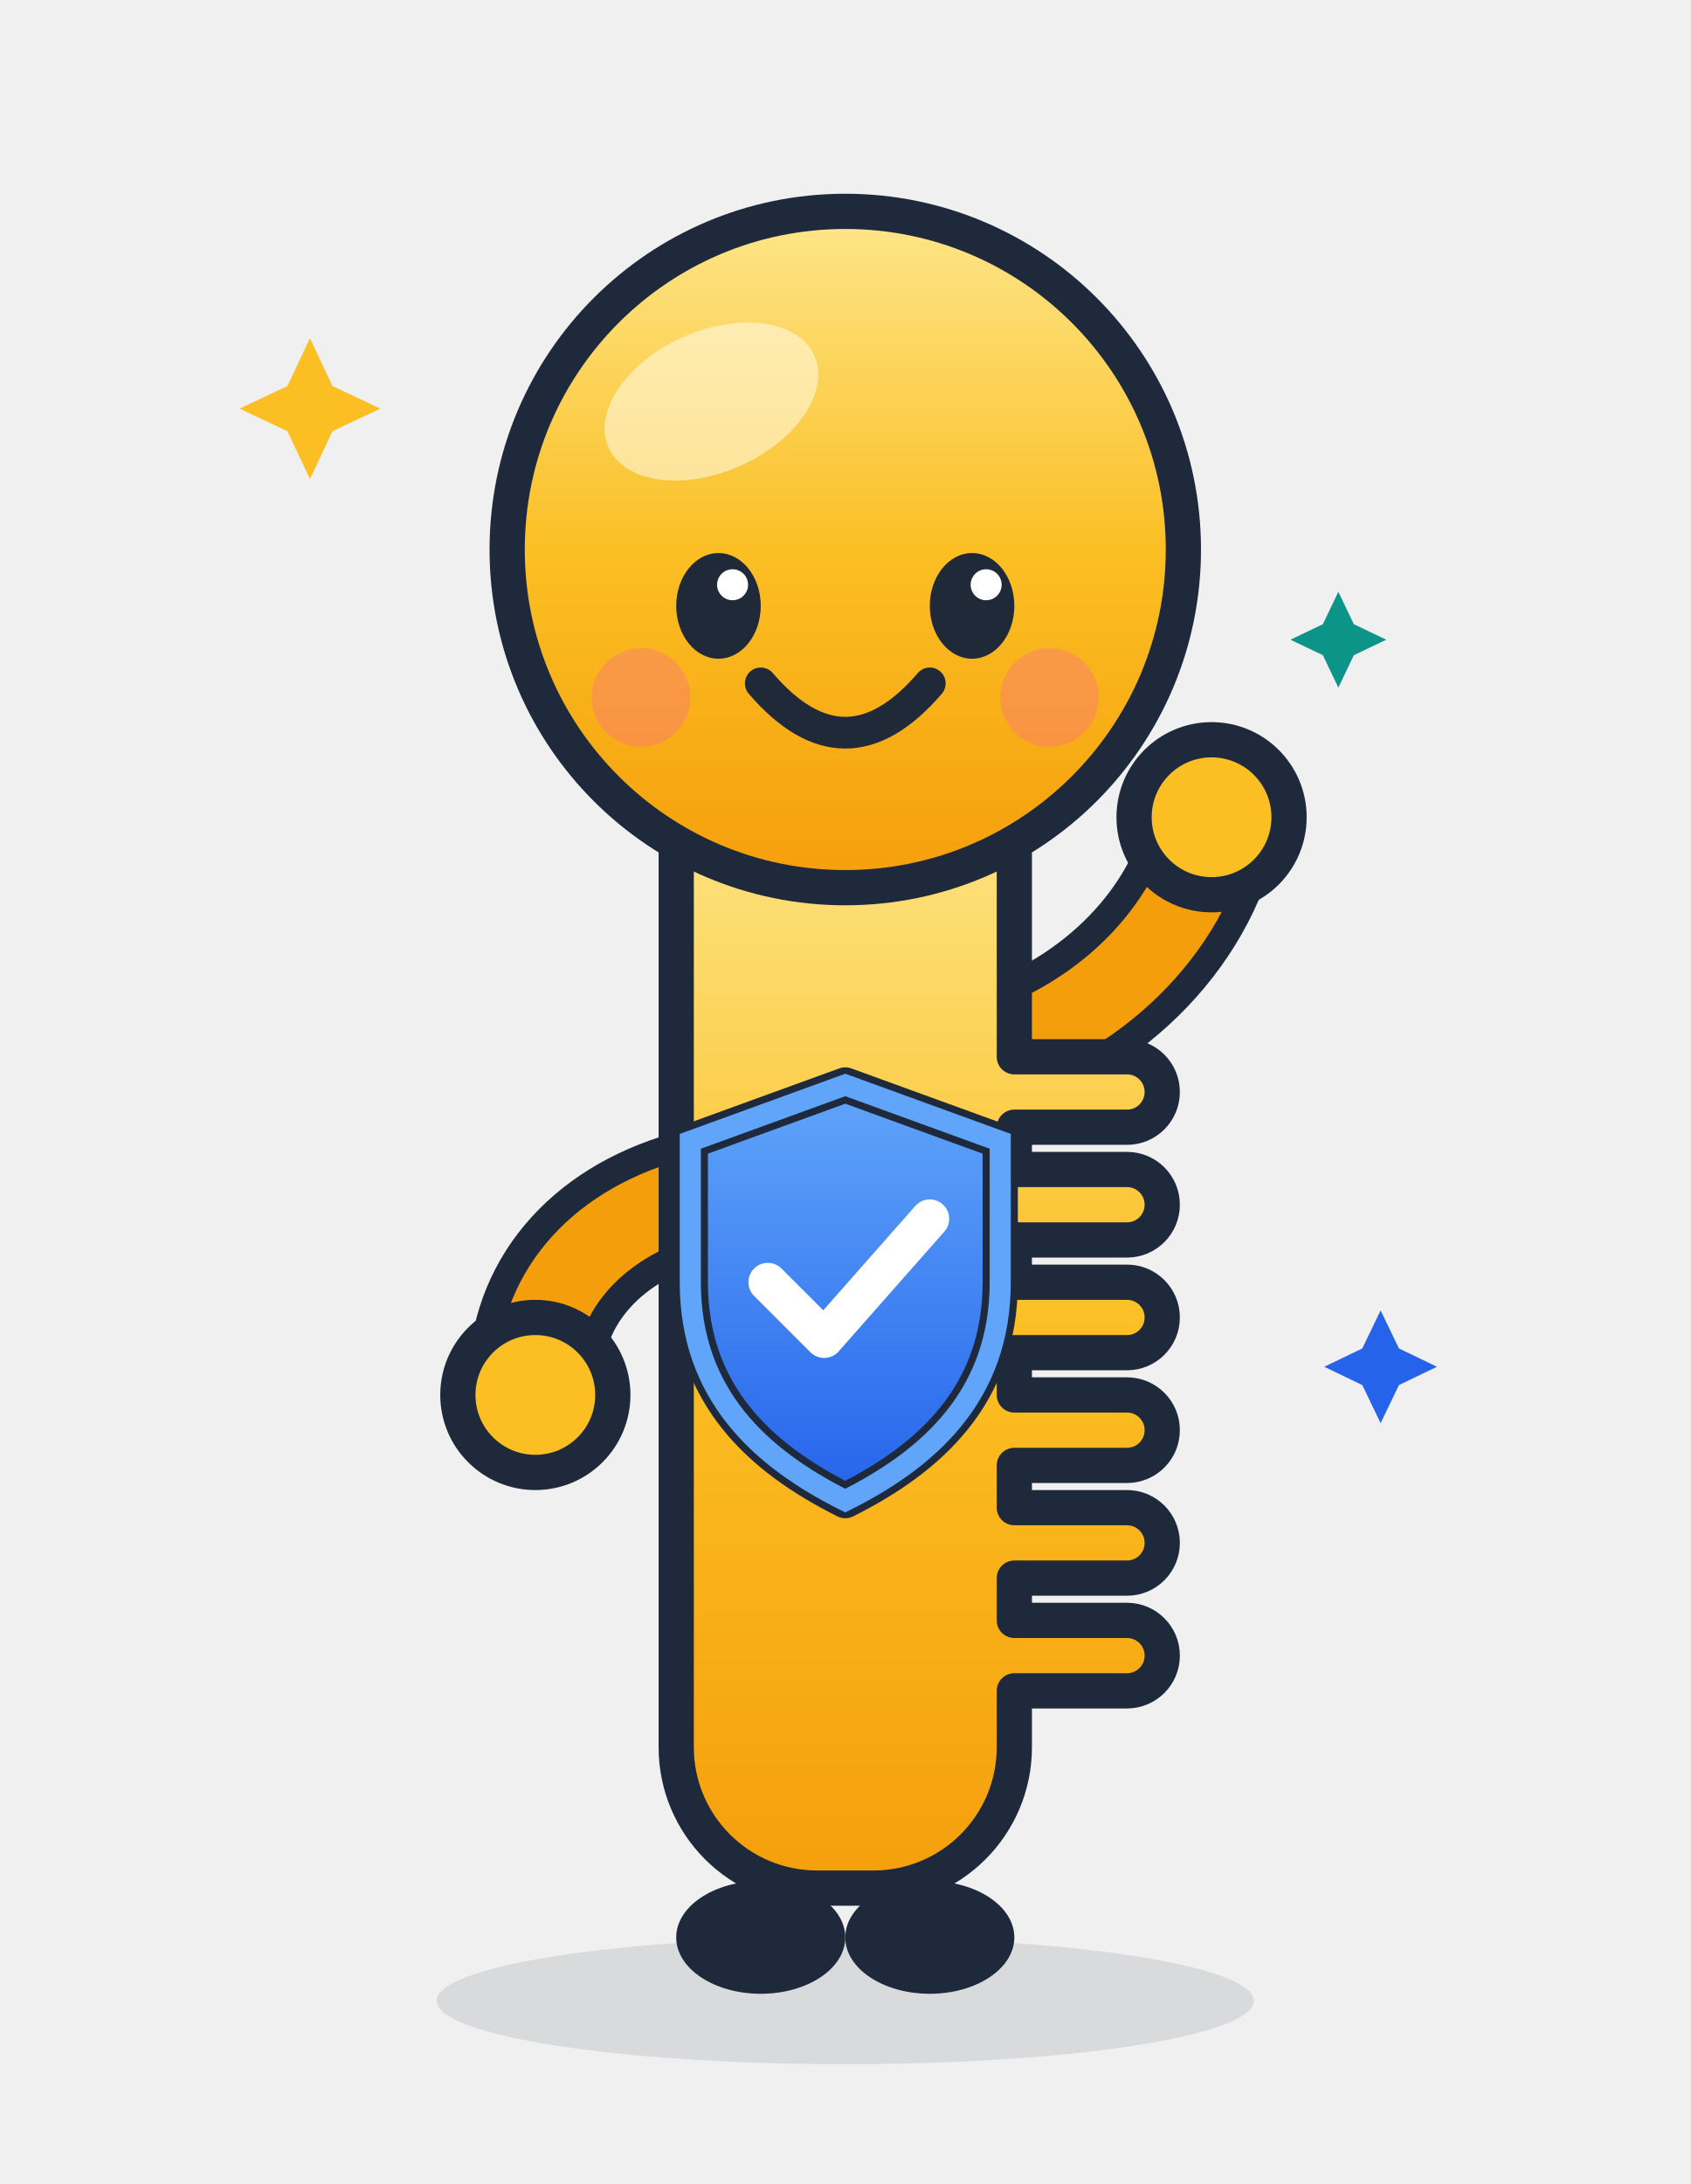
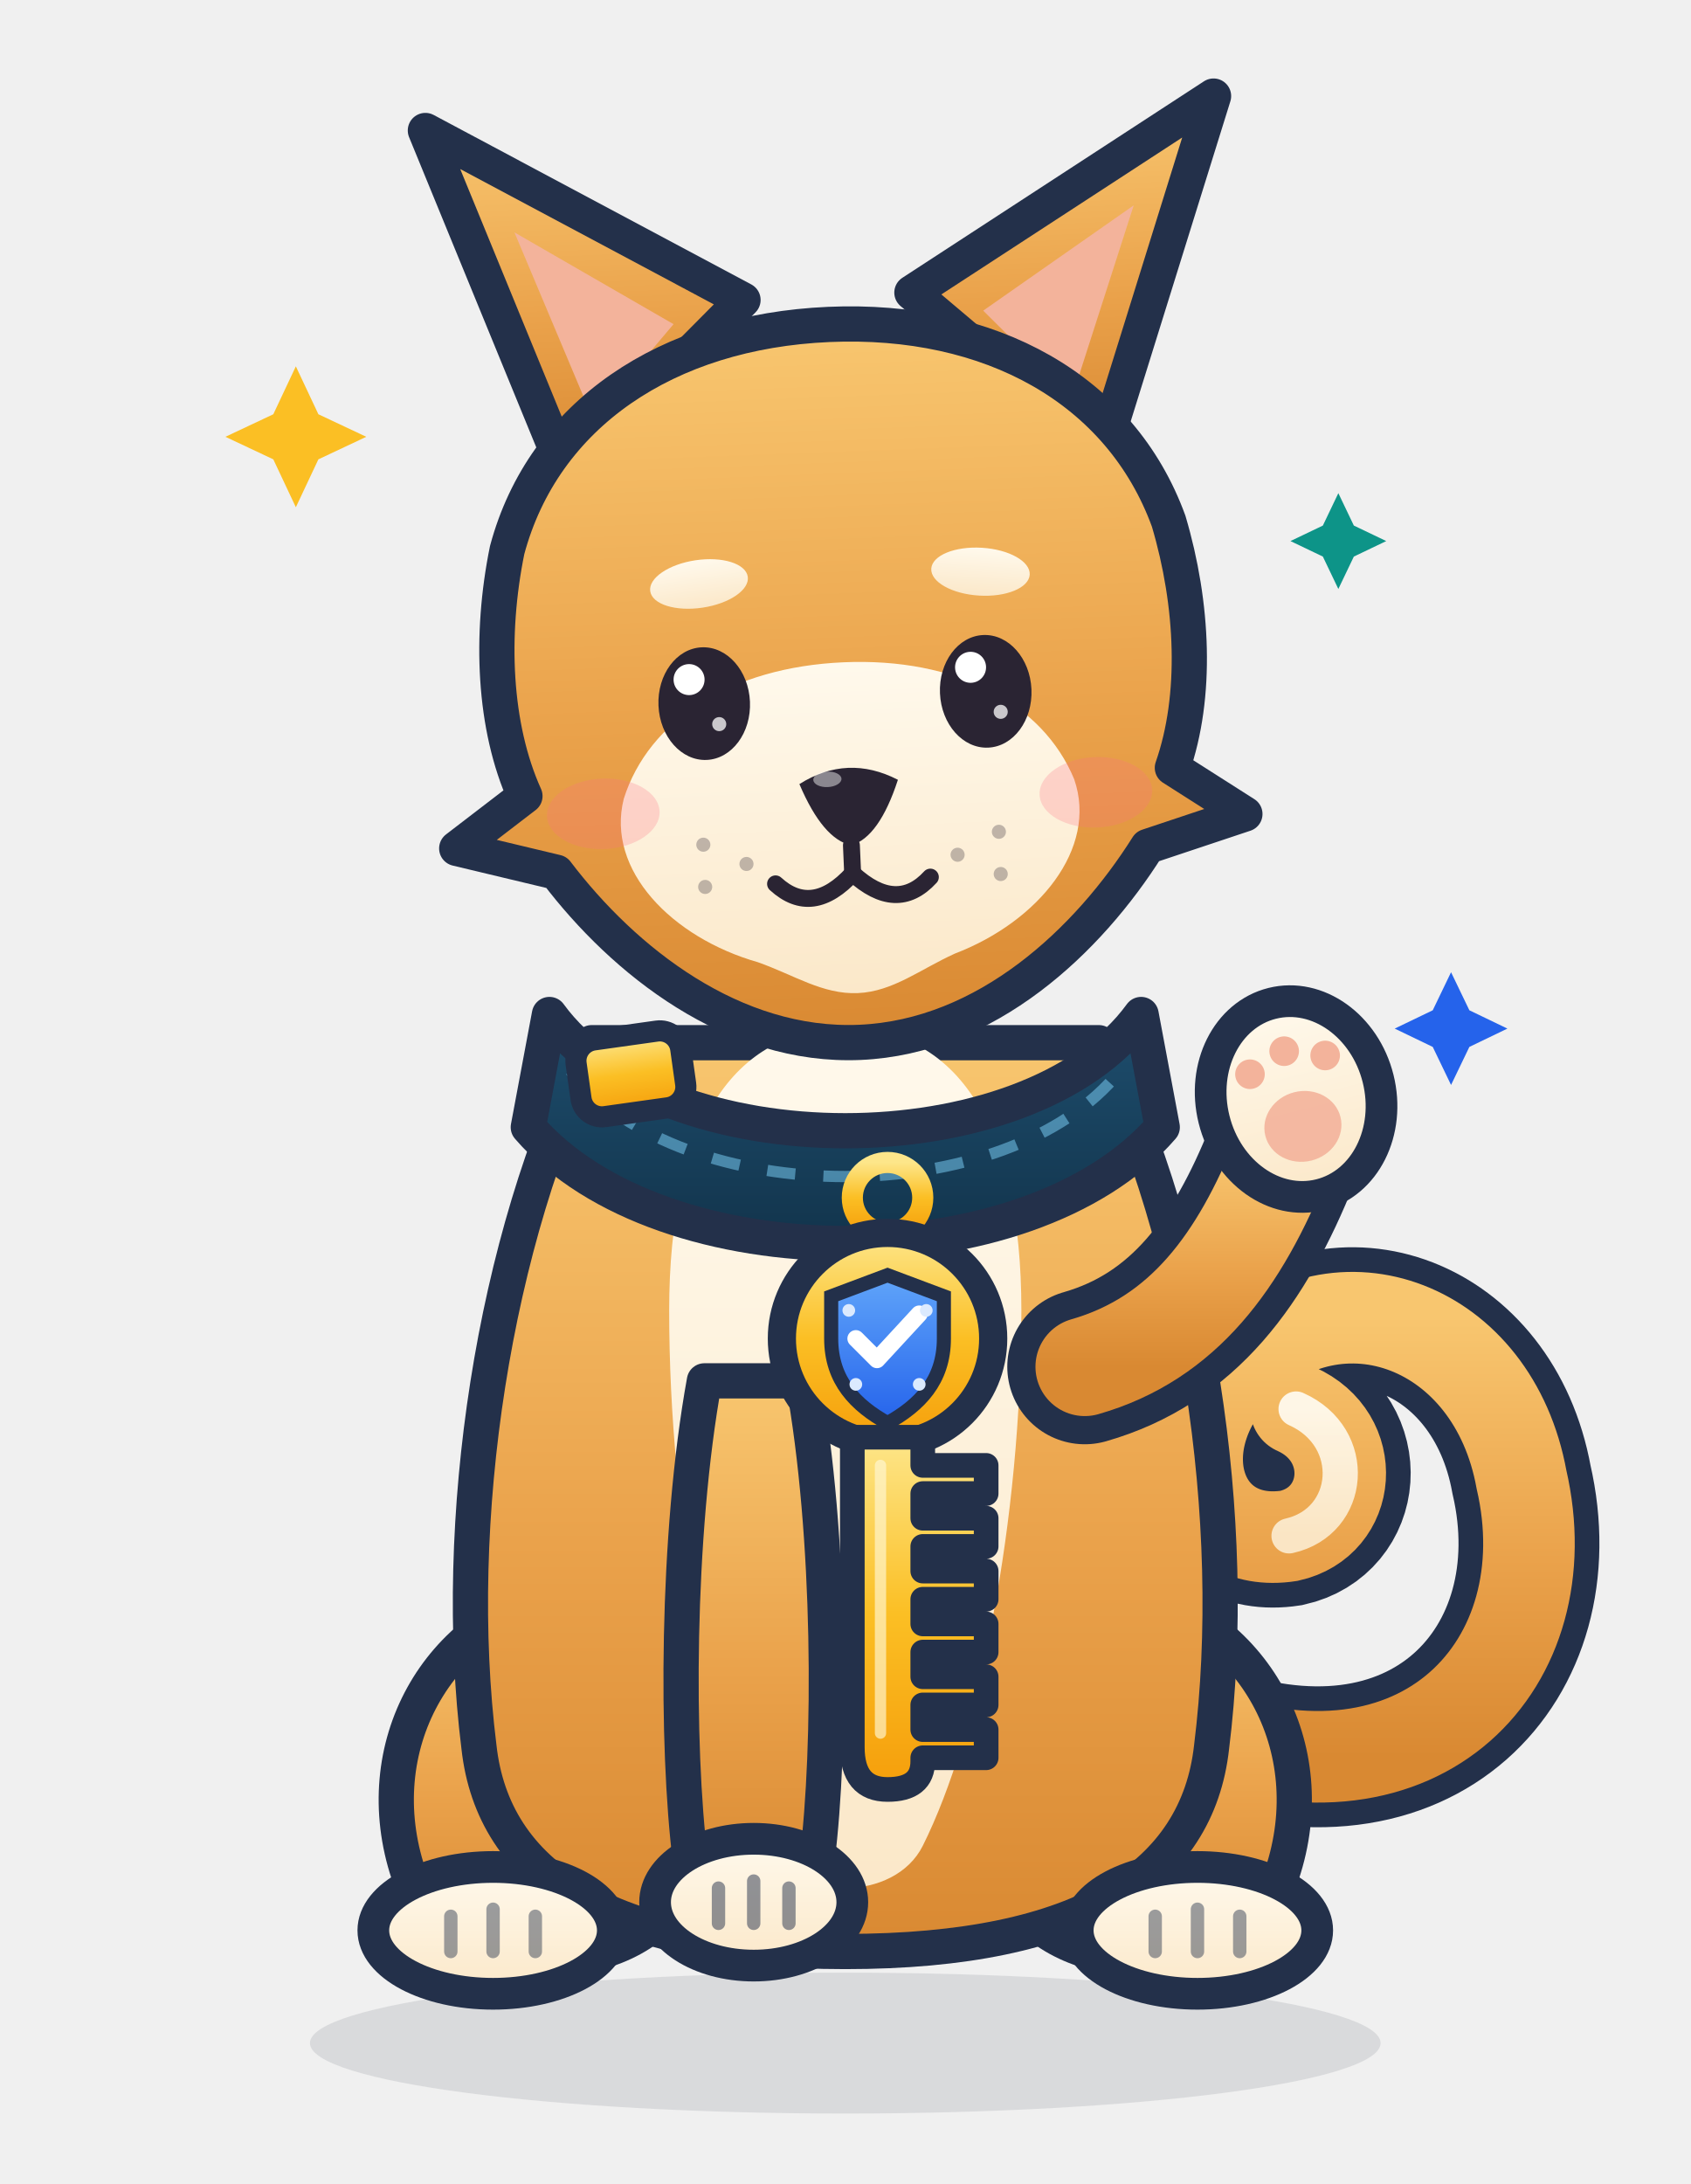
<svg xmlns="http://www.w3.org/2000/svg" width="240" height="310" viewBox="0 0 240 310" role="img" aria-labelledby="keeTitle keeDesc" shape-rendering="geometricPrecision">
  <defs>
+     <linearGradient id="keeFur" x1="0" y1="0" x2="0" y2="1">
+       <stop offset="0" stop-color="#F8C66F" />
+       <stop offset=".55" stop-color="#EAA24B" />
+       <stop offset="1" stop-color="#D98932" />
+     </linearGradient>
+     <linearGradient id="keeCream" x1="0" y1="0" x2="0" y2="1">
+       <stop offset="0" stop-color="#FFF9EC" />
+       <stop offset="1" stop-color="#FBE8C9" />
+     </linearGradient>
    <linearGradient id="keeGold" x1="0" y1="0" x2="0" y2="1">
      <stop offset="0" stop-color="#FDE68A" />
      <stop offset=".5" stop-color="#FBBF24" />
      <stop offset="1" stop-color="#F59E0B" />
    </linearGradient>
    <linearGradient id="keeShield" x1="0" y1="0" x2="0" y2="1">
      <stop offset="0" stop-color="#60A5FA" />
      <stop offset="1" stop-color="#2563EB" />
    </linearGradient>
+     <linearGradient id="keeCollar" x1="0" y1="0" x2="0" y2="1">
+       <stop offset="0" stop-color="#1E4E6E" />
+       <stop offset="1" stop-color="#12344C" />
+     </linearGradient>
  </defs>
-   <ellipse cx="120" cy="284" rx="58" ry="9" fill="#0F172A" opacity=".10" />
+   <ellipse cx="120" cy="290" rx="76" ry="10" fill="#0F172A" opacity=".10" />
  <g>
-     <animateTransform attributeName="transform" type="translate" values="0 0;0 -6;0 0" keyTimes="0;.5;1" dur="3.4s" repeatCount="indefinite" />
-     <ellipse cx="108" cy="275" rx="12" ry="8" fill="#1E293B" />
-     <ellipse cx="132" cy="275" rx="12" ry="8" fill="#1E293B" />
+     <animateTransform attributeName="transform" type="translate" values="0 0;0 -4;0 0" keyTimes="0;.5;1" dur="3.6s" repeatCount="indefinite" />
    <g>
-       <animateTransform attributeName="transform" type="rotate" values="0 138 148;-14 138 148;0 138 148" keyTimes="0;.5;1" dur="1.8s" repeatCount="indefinite" />
-       <path d="M138 150 C154 146 168 134 172 118" fill="none" stroke="#1E293B" stroke-width="19" stroke-linecap="round" />
-       <path d="M138 150 C154 146 168 134 172 118" fill="none" stroke="#F59E0B" stroke-width="11" stroke-linecap="round" />
-       <circle cx="172" cy="116" r="11" fill="#FBBF24" stroke="#1E293B" stroke-width="5" />
+       <animateTransform attributeName="transform" type="rotate" values="0 170 246;4 170 246;0 170 246" keyTimes="0;.5;1" dur="2.9s" repeatCount="indefinite" />
+       <path d="M170 246 C202 258 222 236 216 210 C212 188 190 180 176 194 C165 205 170 220 183 218 C192 216 193 204 184 200" fill="none" stroke="#23304A" stroke-width="20" stroke-linecap="round" />
+       <path d="M170 246 C202 258 222 236 216 210 C212 188 190 180 176 194 C165 205 170 220 183 218 C192 216 193 204 184 200" fill="none" stroke="url(#keeFur)" stroke-width="13" stroke-linecap="round" />
+       <path d="M183 218 C192 216 193 204 184 200" fill="none" stroke="url(#keeCream)" stroke-width="5" stroke-linecap="round" opacity=".95" />
    </g>
-     <path d="M98 170 C84 174 76 184 76 196" fill="none" stroke="#1E293B" stroke-width="19" stroke-linecap="round" />
-     <path d="M98 170 C84 174 76 184 76 196" fill="none" stroke="#F59E0B" stroke-width="11" stroke-linecap="round" />
-     <circle cx="76" cy="198" r="11" fill="#FBBF24" stroke="#1E293B" stroke-width="5" />
-     <path d="M96 110 H144 V150 h16 a5 5 0 0 1 0 10 h-16 V166 h16 a5 5 0 0 1 0 10 h-16 V182 h16 a5 5 0 0 1 0 10 h-16 V198 h16 a5 5 0 0 1 0 10 h-16 V214 h16 a5 5 0 0 1 0 10 h-16 V230 h16 a5 5 0 0 1 0 10 h-16 V248 a20 20 0 0 1 -20 20 H116 a20 20 0 0 1 -20 -20 Z" fill="url(#keeGold)" stroke="#1E293B" stroke-width="5" stroke-linejoin="round" />
-     <path d="M120 154 L142 162 V182 C142 198 132 207 120 213 C108 207 98 198 98 182 V162 Z" fill="url(#keeShield)" stroke="#1E293B" stroke-width="5" stroke-linejoin="round" />
-     <path d="M109 182 l8 8 l15 -17" fill="none" stroke="#FFFFFF" stroke-width="5.5" stroke-linecap="round" stroke-linejoin="round" />
-     <g transform="translate(120 182)">
-       <path d="M0 -28 L22 -20 V0 C22 16 12 25 0 31 C-12 25 -22 16 -22 0 V-20 Z" fill="none" stroke="#60A5FA" stroke-width="3">
-         <animateTransform attributeName="transform" type="scale" values=".85;1.32;1.32" keyTimes="0;.7;1" dur="2.6s" repeatCount="indefinite" />
-         <animate attributeName="opacity" values=".65;0;0" keyTimes="0;.7;1" dur="2.6s" repeatCount="indefinite" />
-       </path>
+     <path d="M80 226 C62 230 52 248 58 266 C63 279 84 282 94 272 C104 262 100 238 90 228 Z" fill="url(#keeFur)" stroke="#23304A" stroke-width="5" stroke-linejoin="round" />
+     <path d="M160 226 C178 230 188 248 182 266 C177 279 156 282 146 272 C136 262 140 238 150 228 Z" fill="url(#keeFur)" stroke="#23304A" stroke-width="5" stroke-linejoin="round" />
+     <path d="M84 148 C70 176 64 216 68 248 C70 266 86 277 120 277 C154 277 170 266 172 248 C176 216 170 176 156 148 Z" fill="url(#keeFur)" stroke="#23304A" stroke-width="5" stroke-linejoin="round" />
+     <path d="M120 146 C104 146 95 160 95 186 C95 216 101 246 109 262 C113 270 127 270 131 262 C139 246 145 216 145 186 C145 160 136 146 120 146 Z" fill="url(#keeCream)" />
+     <path d="M100 196 C96 218 96 248 98 264 C100 273 114 273 116 264 C118 248 118 218 114 196 Z" fill="url(#keeFur)" stroke="#23304A" stroke-width="5" stroke-linejoin="round" />
+     <ellipse cx="107" cy="270" rx="14" ry="9" fill="url(#keeCream)" stroke="#23304A" stroke-width="4.5" />
+     <path d="M102 268 v5 M107 267 v6 M112 268 v5" stroke="#23304A" stroke-width="1.9" stroke-linecap="round" opacity=".5" />
+     <ellipse cx="70" cy="274" rx="17" ry="9" fill="url(#keeCream)" stroke="#23304A" stroke-width="4.5" />
+     <ellipse cx="170" cy="274" rx="17" ry="9" fill="url(#keeCream)" stroke="#23304A" stroke-width="4.5" />
+     <path d="M64 272 v5 M70 271 v6 M76 272 v5" stroke="#23304A" stroke-width="1.9" stroke-linecap="round" opacity=".45" />
+     <path d="M164 272 v5 M170 271 v6 M176 272 v5" stroke="#23304A" stroke-width="1.9" stroke-linecap="round" opacity=".45" />
+     <g>
+       <path d="M78 144 C94 166 146 166 162 144 L165 160 C146 182 94 182 75 160 Z" fill="url(#keeCollar)" stroke="#23304A" stroke-width="5" stroke-linejoin="round" />
+       <path d="M81 152 C97 172 143 172 159 152" fill="none" stroke="#7DD3FC" stroke-width="1.6" stroke-dasharray="4 4" opacity=".5" />
+       <rect x="82" y="147" width="15" height="11" rx="3" fill="url(#keeGold)" stroke="#23304A" stroke-width="3" transform="rotate(-8 89 152)" />
+       <circle cx="126" cy="170" r="5" fill="none" stroke="url(#keeGold)" stroke-width="3" />
    </g>
-     <circle cx="120" cy="78" r="48" fill="url(#keeGold)" stroke="#1E293B" stroke-width="5" />
-     <ellipse cx="101" cy="57" rx="16" ry="10" fill="#FFFBEB" opacity=".55" transform="rotate(-24 101 57)" />
-     <ellipse cx="102" cy="86" rx="6" ry="7.5" fill="#1F2937">
-       <animate attributeName="ry" values="7.5;7.5;1;7.5" keyTimes="0;.92;.96;1" dur="4.6s" repeatCount="indefinite" />
-     </ellipse>
-     <ellipse cx="138" cy="86" rx="6" ry="7.5" fill="#1F2937">
-       <animate attributeName="ry" values="7.5;7.5;1;7.5" keyTimes="0;.92;.96;1" dur="4.6s" repeatCount="indefinite" />
-     </ellipse>
-     <circle cx="104" cy="83" r="2.2" fill="#FFFFFF" />
-     <circle cx="140" cy="83" r="2.2" fill="#FFFFFF" />
-     <circle cx="91" cy="99" r="7" fill="#FB7185" opacity=".4" />
-     <circle cx="149" cy="99" r="7" fill="#FB7185" opacity=".4" />
-     <path d="M108 97 q12 14 24 0" fill="none" stroke="#1F2937" stroke-width="4.5" stroke-linecap="round" />
+     <g>
+       <animateTransform attributeName="transform" type="rotate" values="-2 126 170;2 126 170;-2 126 170" keyTimes="0;.5;1" dur="3.4s" repeatCount="indefinite" />
+       <circle cx="126" cy="190" r="15" fill="url(#keeGold)" stroke="#23304A" stroke-width="4" />
+       <path d="M126 181 L134 184 V190 C134 196 130.5 199.5 126 202 C121.5 199.5 118 196 118 190 V184 Z" fill="url(#keeShield)" stroke="#23304A" stroke-width="2" />
+       <path d="M121.5 190 L124.5 193 L130.5 186.5" fill="none" stroke="#FFFFFF" stroke-width="2.4" stroke-linecap="round" stroke-linejoin="round" />
+       <circle cx="120.5" cy="186" r=".9" fill="#DBEAFE" />
+       <circle cx="131.5" cy="186" r=".9" fill="#DBEAFE" />
+       <circle cx="121.5" cy="196.5" r=".9" fill="#DBEAFE" />
+       <circle cx="130.5" cy="196.5" r=".9" fill="#DBEAFE" />
+       <path d="M121 204 L121 248 Q121 254 126 254 Q131 254 131 250                L131 249.5 L140 249.5 L140 245.5 L131 245.5                L131 242 L140 242 L140 238 L131 238                L131 234.5 L140 234.5 L140 230.5 L131 230.5                L131 227 L140 227 L140 223 L131 223                L131 219.5 L140 219.5 L140 215.5 L131 215.5                L131 212 L140 212 L140 208 L131 208                L131 204 Z" fill="url(#keeGold)" stroke="#23304A" stroke-width="3.5" stroke-linejoin="round" />
+       <path d="M125 208 V246" stroke="#FFF7D6" stroke-width="1.6" stroke-linecap="round" opacity=".65" />
+     </g>
+     <g>
+       <animateTransform attributeName="transform" type="rotate" values="0 154 194;-4 154 194;0 154 194" keyTimes="0;.5;1" dur="2.3s" repeatCount="indefinite" />
+       <path d="M154 194 C168 190 176 179 182 164" fill="none" stroke="#23304A" stroke-width="22" stroke-linecap="round" />
+       <path d="M154 194 C168 190 176 179 182 164" fill="none" stroke="url(#keeFur)" stroke-width="14" stroke-linecap="round" />
+       <g transform="rotate(-14 184 156)">
+         <ellipse cx="184" cy="156" rx="12" ry="14" fill="url(#keeCream)" stroke="#23304A" stroke-width="4.5" />
+         <ellipse cx="184" cy="160" rx="5.5" ry="5" fill="#F3B39B" opacity=".9" />
+         <circle cx="178.5" cy="151" r="2.1" fill="#F3B39B" />
+         <circle cx="184" cy="149" r="2.1" fill="#F3B39B" />
+         <circle cx="189.5" cy="151" r="2.1" fill="#F3B39B" />
+       </g>
+     </g>
+     <g transform="rotate(-2.5 120 100)">
+       <path d="M82 66 L64 16 L108 42 Z" fill="url(#keeFur)" stroke="#23304A" stroke-width="5" stroke-linejoin="round" />
+       <path d="M158 66 L176 16 L132 42 Z" fill="url(#keeFur)" stroke="#23304A" stroke-width="5" stroke-linejoin="round" />
+       <path d="M86 58 L76 31 L98 45 Z" fill="#F3B39B" />
+       <path d="M154 58 L164 31 L142 45 Z" fill="#F3B39B" />
+       <path d="M120 46 C97 46 79 57 73 76 C70 88 70 101 74 111 L64 118 L78 122 C87 135 102 148 120 148 C138 148 153 135 162 122 L176 118 L166 111 C170 101 170 88 167 76 C161 57 143 46 120 46 Z" fill="url(#keeFur)" stroke="#23304A" stroke-width="5" stroke-linejoin="round" />
+       <path d="M120 94 C104 94 92 101 88 112 C85 122 94 132 106 136 C111 138 115 141 120 141 C125 141 129 138 134 136 C146 132 155 122 152 112 C148 101 136 94 120 94 Z" fill="url(#keeCream)" />
+       <ellipse cx="100" cy="82" rx="7" ry="3.4" fill="url(#keeCream)" transform="rotate(-6 100 82)" />
+       <ellipse cx="140" cy="82" rx="7" ry="3.4" fill="url(#keeCream)" transform="rotate(6 140 82)" />
+       <ellipse cx="100" cy="99" rx="6.5" ry="8" fill="#2A2433">
+         <animate attributeName="ry" values="8;8;1;8" keyTimes="0;.93;.96;1" dur="4.8s" repeatCount="indefinite" />
+       </ellipse>
+       <ellipse cx="140" cy="99" rx="6.5" ry="8" fill="#2A2433">
+         <animate attributeName="ry" values="8;8;1;8" keyTimes="0;.93;.96;1" dur="4.8s" repeatCount="indefinite" />
+       </ellipse>
+       <circle cx="98" cy="95.5" r="2.2" fill="#FFFFFF" />
+       <circle cx="138" cy="95.5" r="2.2" fill="#FFFFFF" />
+       <circle cx="102" cy="102" r="1" fill="#FFFFFF" opacity=".75" />
+       <circle cx="142" cy="102" r="1" fill="#FFFFFF" opacity=".75" />
+       <path d="M113 111 Q120 107 127 111 Q124 119 120 120 Q116 119 113 111 Z" fill="#2A2433" />
+       <ellipse cx="117" cy="110.5" rx="2" ry="1.1" fill="#FFFFFF" opacity=".45" />
+       <path d="M120 120 V124" fill="none" stroke="#2A2433" stroke-width="2.4" stroke-linecap="round" />
+       <path d="M120 124 Q114 130 109 125 M120 124 Q126 130 131 125" fill="none" stroke="#2A2433" stroke-width="2.4" stroke-linecap="round" />
+       <g fill="#2A2433" opacity=".3">
+         <circle cx="99" cy="119" r="1" />
+         <circle cx="105" cy="122" r="1" />
+         <circle cx="99" cy="125" r="1" />
+         <circle cx="141" cy="119" r="1" />
+         <circle cx="135" cy="122" r="1" />
+         <circle cx="141" cy="125" r="1" />
+       </g>
+       <ellipse cx="85" cy="114" rx="8" ry="5" fill="#FB7185" opacity=".25" />
+       <ellipse cx="155" cy="114" rx="8" ry="5" fill="#FB7185" opacity=".25" />
+     </g>
  </g>
-   <path d="M44 48 l3.2 6.8 6.8 3.2 -6.8 3.2 -3.2 6.8 -3.2 -6.8 -6.8 -3.2 6.8 -3.2 z" fill="#FBBF24">
+   <path d="M42 52 l3.2 6.8 6.8 3.2 -6.8 3.2 -3.2 6.8 -3.2 -6.8 -6.8 -3.2 6.8 -3.2 z" fill="#FBBF24">
    <animate attributeName="opacity" values=".2;1;.2" dur="2.8s" repeatCount="indefinite" />
  </path>
-   <path d="M196 186 l2.6 5.4 5.4 2.6 -5.4 2.6 -2.6 5.4 -2.6 -5.4 -5.4 -2.6 5.4 -2.6 z" fill="#2563EB">
+   <path d="M206 138 l2.6 5.4 5.4 2.6 -5.4 2.6 -2.6 5.4 -2.6 -5.4 -5.4 -2.6 5.4 -2.6 z" fill="#2563EB">
    <animate attributeName="opacity" values=".2;1;.2" dur="2.8s" begin="0.9s" repeatCount="indefinite" />
  </path>
-   <path d="M190 84 l2.2 4.6 4.6 2.2 -4.6 2.2 -2.2 4.6 -2.2 -4.6 -4.6 -2.2 4.6 -2.2 z" fill="#0D9488">
+   <path d="M190 70 l2.2 4.6 4.6 2.2 -4.6 2.2 -2.2 4.6 -2.2 -4.6 -4.6 -2.2 4.6 -2.2 z" fill="#0D9488">
    <animate attributeName="opacity" values=".2;1;.2" dur="2.8s" begin="1.7s" repeatCount="indefinite" />
  </path>
</svg>
